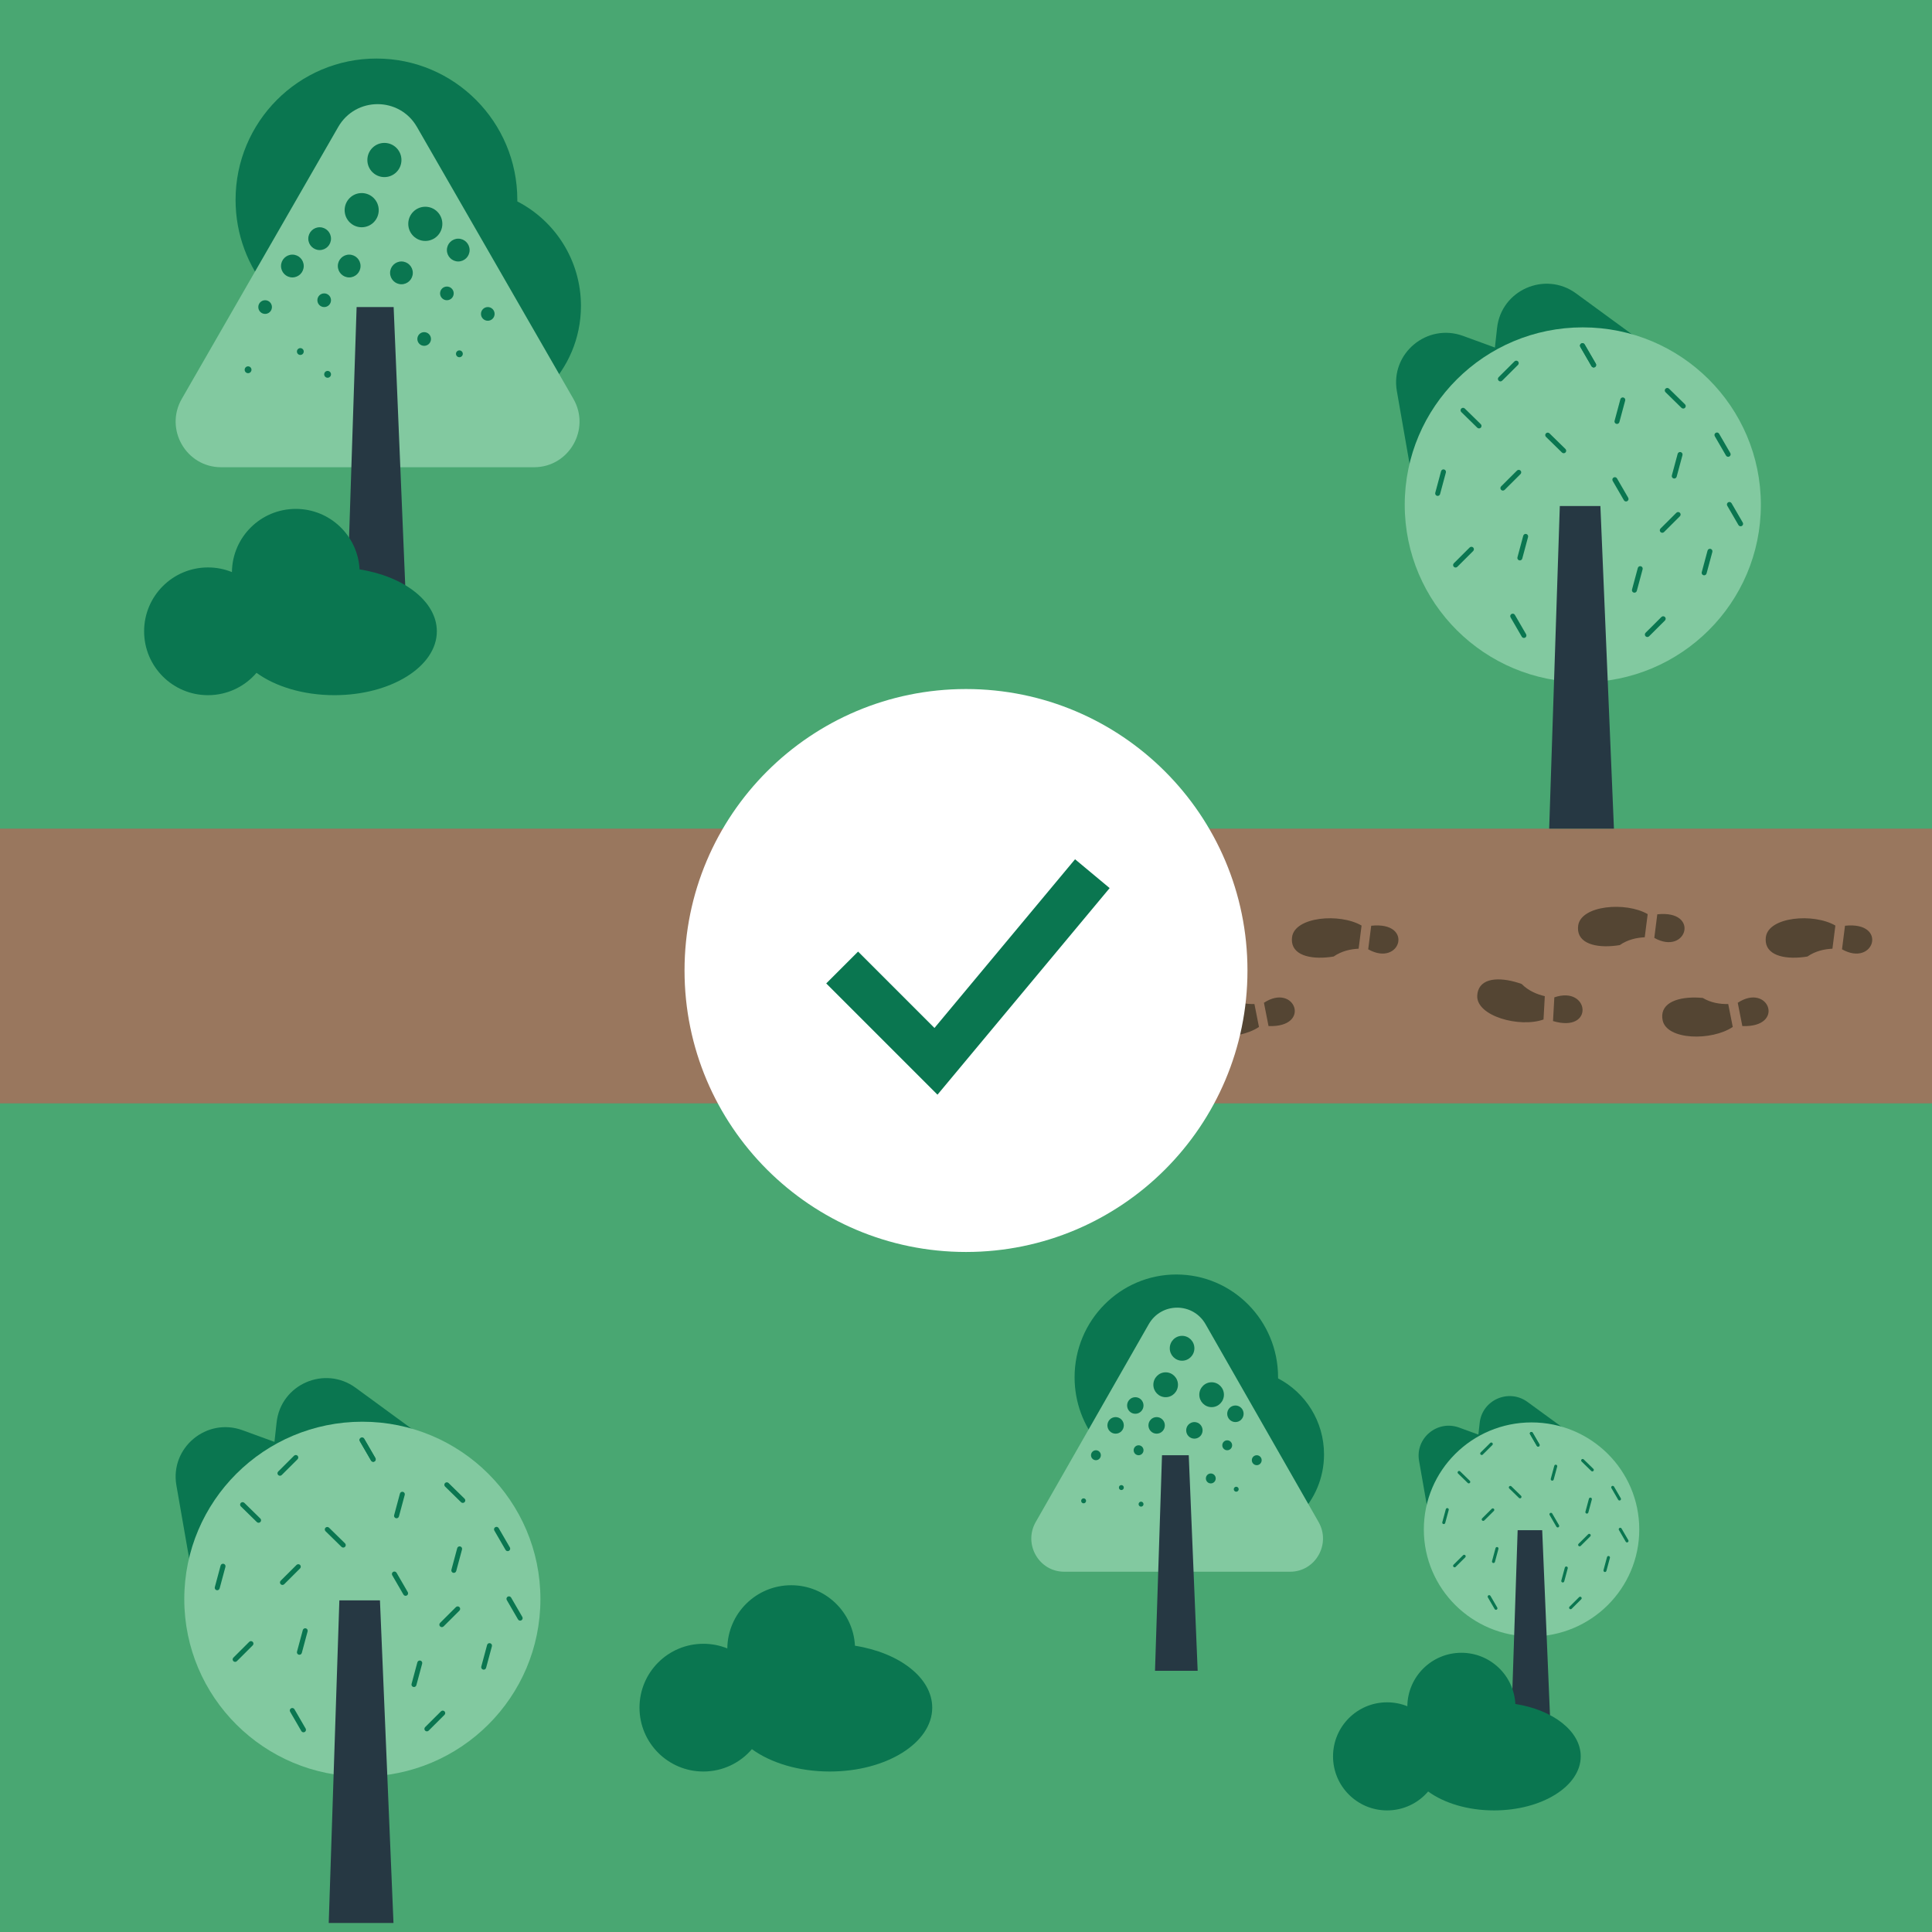
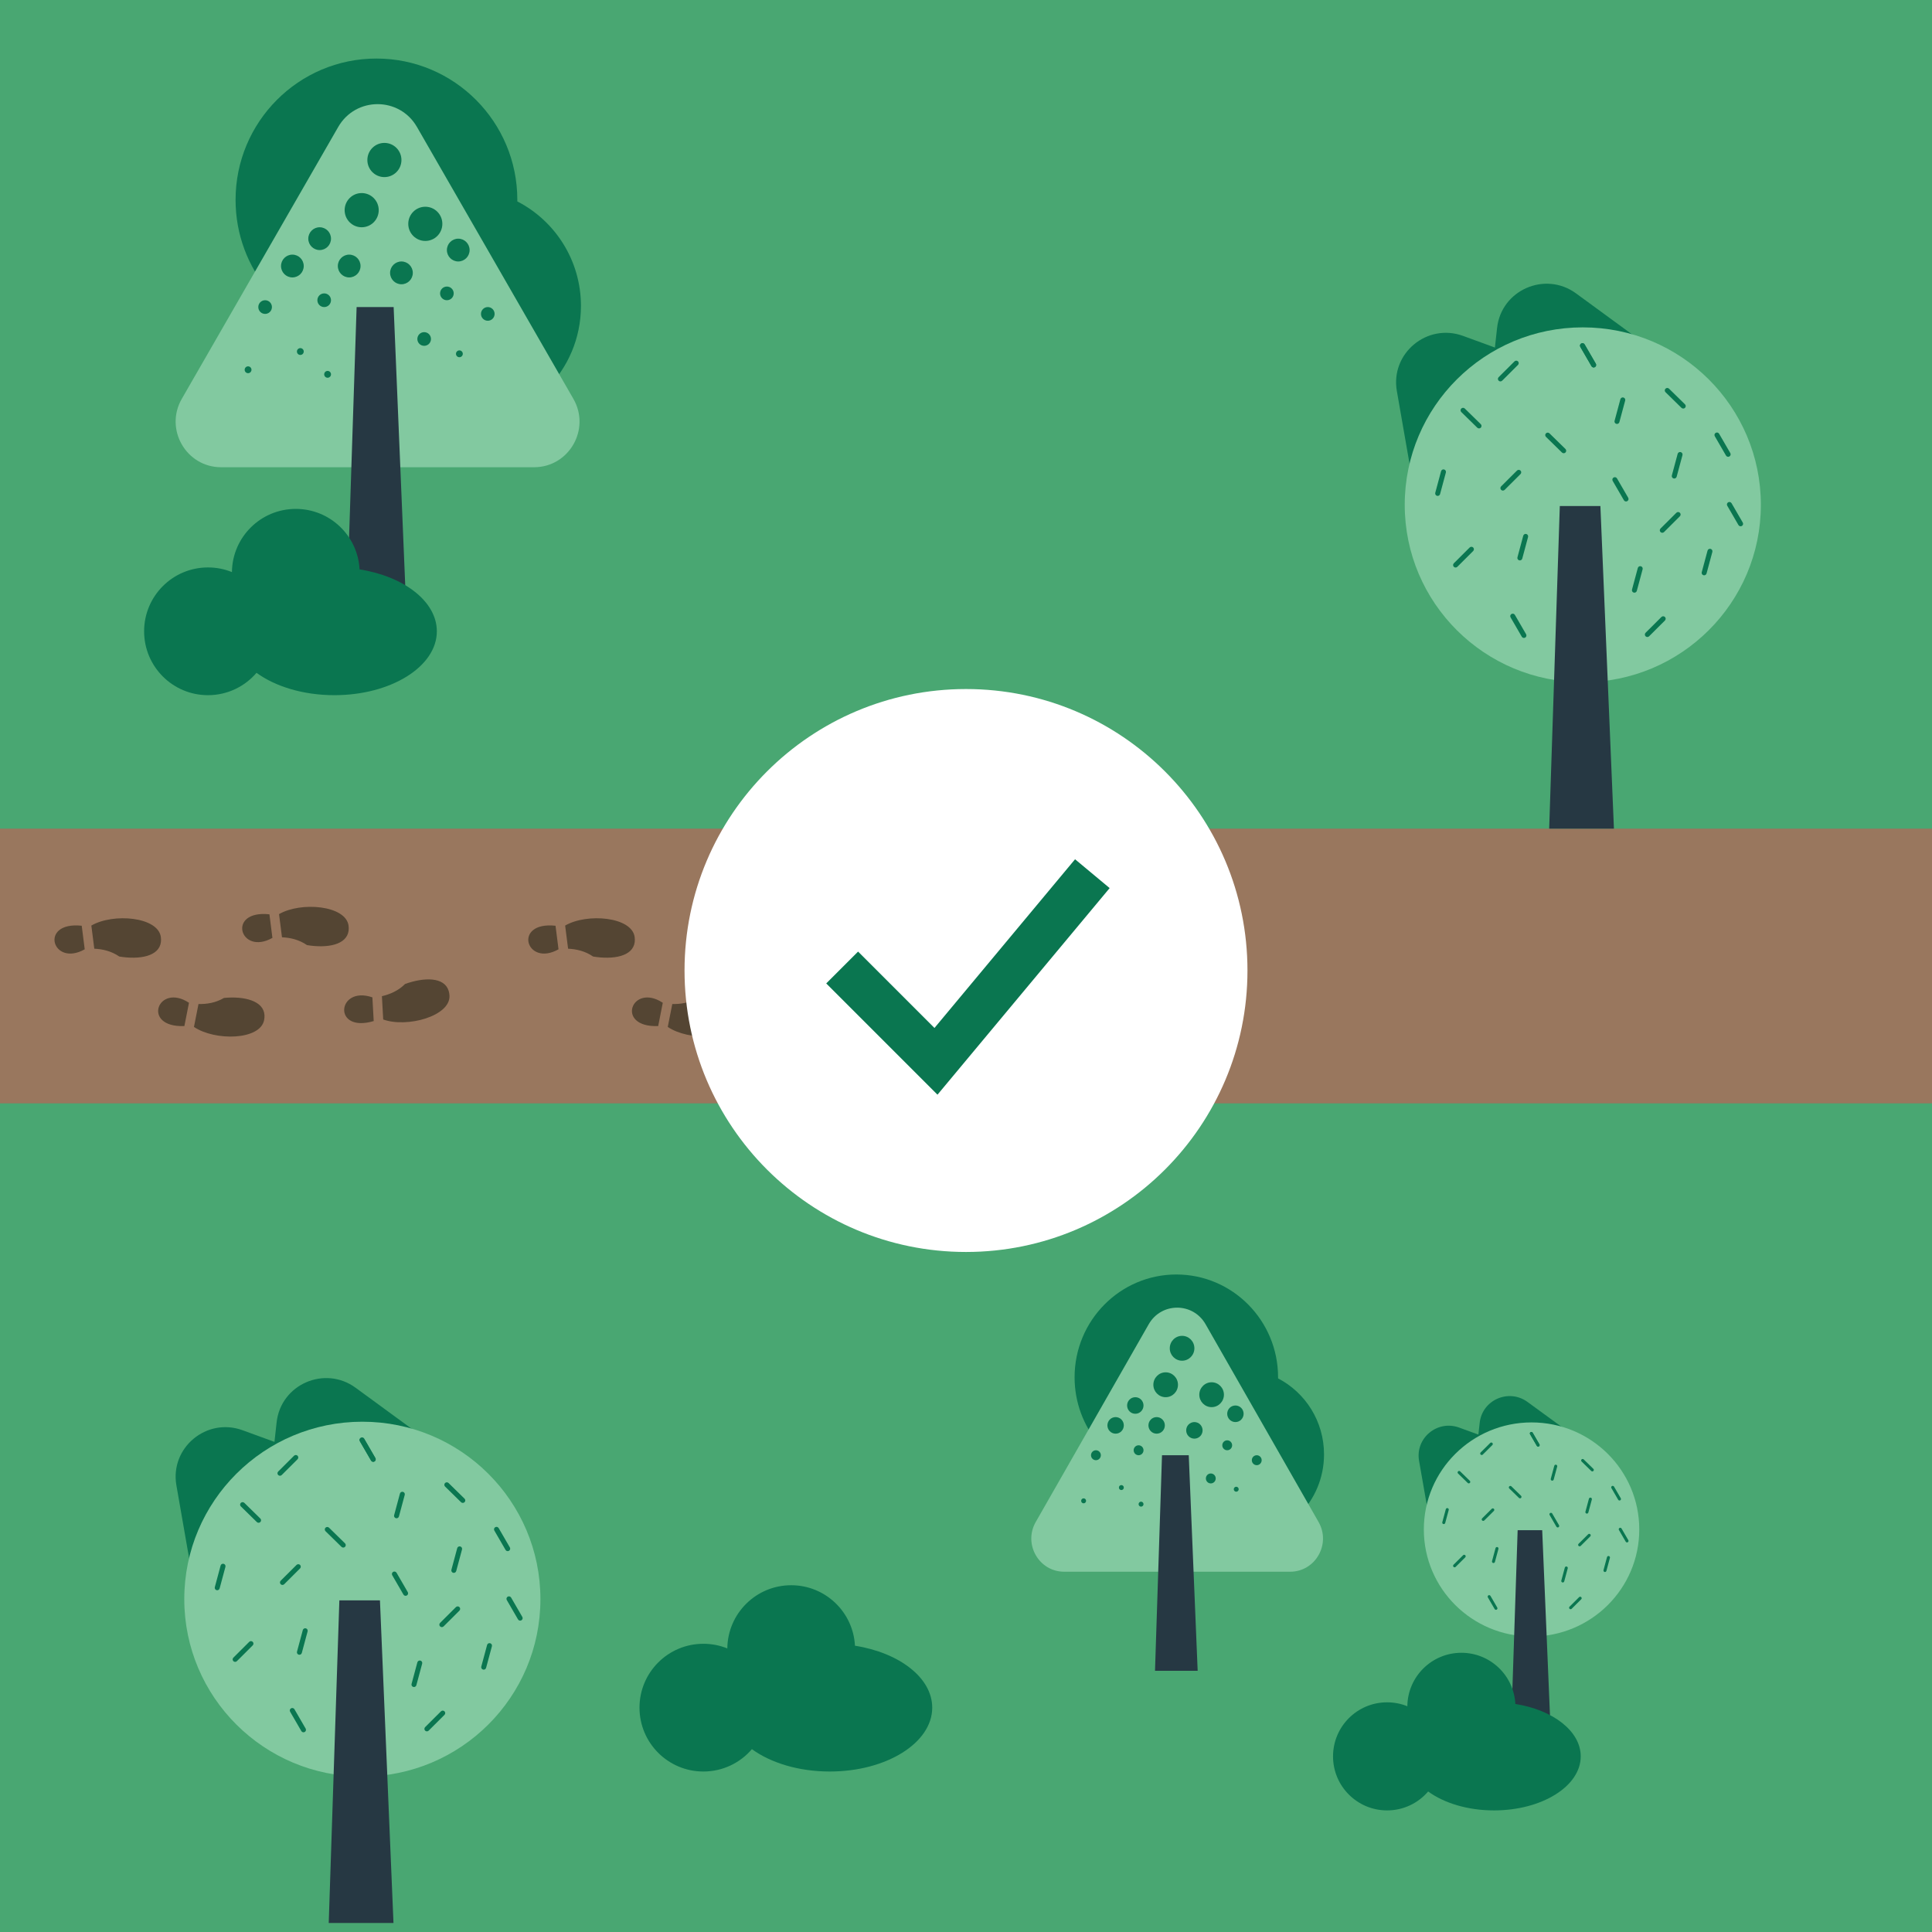
<svg xmlns="http://www.w3.org/2000/svg" width="429" height="429" viewBox="0 0 429 429" fill="none">
  <rect width="429" height="429" fill="#49A772" />
  <rect y="184" width="429" height="61" fill="#99775E" />
  <path d="M78.964 308.151C72.101 303.13 62.358 307.395 61.425 315.827L60.945 320.171L53.874 317.588C45.881 314.667 37.712 321.464 39.17 329.823L44.771 361.916C46.229 370.275 56.221 373.925 62.757 368.487L73.848 359.258L103.219 346.403C111.014 342.991 112.179 332.45 105.317 327.429L78.964 308.151Z" fill="#0A7650" />
  <path d="M120 355.09C120 376.85 102.297 394.489 80.46 394.489C58.623 394.489 40.92 376.85 40.92 355.09C40.92 333.331 58.623 315.692 80.46 315.692C102.297 315.692 120 333.331 120 355.09Z" fill="#82C9A0" />
  <path d="M87.373 427H72.995L75.355 355.366H84.368L87.373 427Z" fill="#263843" />
  <path d="M75.817 327.126C76.774 325.472 79.169 325.472 80.127 327.126C81.085 328.779 79.887 330.845 77.972 330.845C76.056 330.845 74.859 328.779 75.817 327.126Z" fill="#82C9A0" />
  <path d="M98.827 330.089C98.609 329.875 98.606 329.526 98.82 329.309C99.034 329.092 99.385 329.089 99.603 329.303L103.152 332.779C103.37 332.992 103.373 333.341 103.159 333.558C102.945 333.775 102.595 333.778 102.377 333.565L98.827 330.089Z" fill="#0A7650" />
  <path d="M72.283 340.007C72.065 339.794 72.062 339.445 72.276 339.228C72.49 339.011 72.841 339.008 73.058 339.221L76.608 342.697C76.826 342.91 76.829 343.259 76.615 343.476C76.401 343.693 76.051 343.696 75.833 343.483L72.283 340.007Z" fill="#0A7650" />
  <path d="M53.481 334.497C53.263 334.284 53.26 333.935 53.474 333.718C53.688 333.5 54.038 333.497 54.256 333.711L57.806 337.187C58.024 337.4 58.027 337.749 57.813 337.966C57.599 338.183 57.249 338.186 57.031 337.973L53.481 334.497Z" fill="#0A7650" />
  <path d="M65.845 347.49C66.061 347.275 66.411 347.275 66.627 347.49C66.843 347.705 66.843 348.054 66.627 348.269L63.108 351.776C62.892 351.991 62.542 351.991 62.326 351.776C62.11 351.561 62.11 351.212 62.326 350.997L65.845 347.49Z" fill="#0A7650" />
  <path d="M97.919 380.001C98.135 379.786 98.485 379.786 98.701 380.001C98.917 380.216 98.917 380.565 98.701 380.78L95.182 384.287C94.966 384.502 94.616 384.502 94.4 384.287C94.184 384.072 94.184 383.723 94.4 383.508L97.919 380.001Z" fill="#0A7650" />
  <path d="M65.292 323.245C65.508 323.03 65.858 323.03 66.074 323.245C66.29 323.46 66.29 323.809 66.074 324.024L62.555 327.531C62.339 327.746 61.989 327.746 61.773 327.531C61.557 327.316 61.557 326.967 61.773 326.751L65.292 323.245Z" fill="#0A7650" />
  <path d="M88.804 331.653C88.883 331.359 89.186 331.184 89.481 331.263C89.776 331.342 89.951 331.644 89.872 331.938L88.584 336.728C88.505 337.022 88.202 337.197 87.907 337.118C87.612 337.039 87.437 336.737 87.516 336.443L88.804 331.653Z" fill="#0A7650" />
  <path d="M67.237 361.96C67.316 361.666 67.619 361.491 67.914 361.57C68.209 361.649 68.384 361.951 68.305 362.245L67.017 367.035C66.938 367.329 66.635 367.503 66.34 367.425C66.045 367.346 65.87 367.044 65.949 366.75L67.237 361.96Z" fill="#0A7650" />
  <path d="M92.675 369.123C92.754 368.829 93.057 368.655 93.352 368.733C93.647 368.812 93.823 369.114 93.743 369.408L92.455 374.198C92.376 374.492 92.073 374.667 91.778 374.588C91.483 374.509 91.308 374.207 91.387 373.913L92.675 369.123Z" fill="#0A7650" />
  <path d="M101.523 343.775C101.602 343.482 101.905 343.307 102.2 343.386C102.495 343.465 102.671 343.767 102.591 344.061L101.303 348.851C101.224 349.145 100.921 349.319 100.626 349.241C100.331 349.162 100.156 348.86 100.235 348.566L101.523 343.775Z" fill="#0A7650" />
  <path d="M48.988 347.633C49.067 347.339 49.37 347.164 49.665 347.243C49.96 347.322 50.135 347.624 50.056 347.918L48.768 352.708C48.689 353.002 48.386 353.177 48.091 353.098C47.796 353.019 47.621 352.717 47.7 352.423L48.988 347.633Z" fill="#0A7650" />
-   <path d="M108.159 365.266C108.238 364.972 108.541 364.797 108.836 364.876C109.132 364.955 109.307 365.257 109.228 365.551L107.939 370.341C107.86 370.635 107.557 370.81 107.262 370.731C106.967 370.652 106.792 370.35 106.871 370.056L108.159 365.266Z" fill="#0A7650" />
+   <path d="M108.159 365.266C108.238 364.972 108.541 364.797 108.837 364.876C109.132 364.955 109.307 365.257 109.228 365.551L107.939 370.341C107.86 370.635 107.557 370.81 107.262 370.731C106.967 370.652 106.792 370.35 106.871 370.056L108.159 365.266Z" fill="#0A7650" />
  <path d="M112.534 355.292C112.382 355.029 112.472 354.692 112.737 354.539C113.001 354.387 113.34 354.478 113.492 354.741L115.981 359.036C116.134 359.299 116.043 359.636 115.778 359.789C115.514 359.941 115.176 359.851 115.023 359.587L112.534 355.292Z" fill="#0A7650" />
  <path d="M109.769 339.863C109.617 339.6 109.707 339.263 109.972 339.11C110.236 338.958 110.575 339.049 110.727 339.312L113.216 343.607C113.368 343.871 113.278 344.208 113.013 344.36C112.749 344.512 112.411 344.422 112.258 344.158L109.769 339.863Z" fill="#0A7650" />
  <path d="M79.907 320.026C79.754 319.763 79.845 319.426 80.11 319.273C80.374 319.121 80.712 319.211 80.865 319.475L83.354 323.77C83.506 324.033 83.416 324.37 83.151 324.523C82.887 324.675 82.549 324.585 82.396 324.321L79.907 320.026Z" fill="#0A7650" />
  <path d="M79.907 320.026C79.754 319.763 79.845 319.426 80.11 319.273C80.374 319.121 80.712 319.211 80.865 319.475L83.354 323.77C83.506 324.033 83.416 324.37 83.151 324.523C82.887 324.675 82.549 324.585 82.396 324.321L79.907 320.026Z" fill="#0A7650" />
  <path d="M87.096 349.782C86.944 349.518 87.034 349.181 87.299 349.029C87.563 348.877 87.901 348.967 88.054 349.231L90.543 353.526C90.695 353.789 90.605 354.126 90.34 354.278C90.076 354.431 89.737 354.34 89.585 354.077L87.096 349.782Z" fill="#0A7650" />
  <path d="M64.423 380.089C64.27 379.825 64.361 379.488 64.626 379.336C64.89 379.184 65.228 379.274 65.381 379.537L67.87 383.832C68.022 384.096 67.932 384.433 67.667 384.585C67.403 384.737 67.064 384.647 66.912 384.383L64.423 380.089Z" fill="#0A7650" />
  <path d="M55.338 364.572C55.554 364.357 55.904 364.357 56.12 364.572C56.336 364.787 56.336 365.136 56.12 365.351L52.601 368.858C52.385 369.073 52.035 369.073 51.819 368.858C51.603 368.643 51.603 368.294 51.819 368.079L55.338 364.572Z" fill="#0A7650" />
  <path d="M101.237 356.858C101.453 356.642 101.803 356.642 102.019 356.858C102.235 357.073 102.235 357.422 102.019 357.637L98.5 361.144C98.284 361.359 97.934 361.359 97.718 361.144C97.502 360.928 97.502 360.58 97.718 360.364L101.237 356.858Z" fill="#0A7650" />
  <path d="M339.176 311.297C335.024 308.268 329.13 310.841 328.566 315.929L328.275 318.549L323.998 316.991C319.162 315.229 314.221 319.33 315.103 324.372L318.491 343.735C319.373 348.777 325.418 350.98 329.371 347.699L336.081 342.131L353.849 334.375C358.564 332.317 359.269 325.957 355.117 322.928L339.176 311.297Z" fill="#0A7650" />
  <path d="M364 339.617C364 352.744 353.291 363.386 340.081 363.386C326.871 363.386 316.162 352.744 316.162 339.617C316.162 326.489 326.871 315.847 340.081 315.847C353.291 315.847 364 326.489 364 339.617Z" fill="#82C9A0" />
  <path d="M344.263 383H335.565L336.993 339.783H342.445L344.263 383Z" fill="#263843" />
  <path d="M337.272 322.745C337.851 321.748 339.3 321.748 339.879 322.745C340.459 323.742 339.734 324.989 338.575 324.989C337.417 324.989 336.692 323.742 337.272 322.745Z" fill="#82C9A0" />
  <path d="M351.192 324.533C351.06 324.404 351.058 324.194 351.188 324.063C351.317 323.932 351.529 323.93 351.661 324.059L353.808 326.156C353.94 326.284 353.942 326.495 353.812 326.626C353.683 326.757 353.471 326.759 353.339 326.63L351.192 324.533Z" fill="#0A7650" />
  <path d="M335.134 330.517C335.002 330.388 335.001 330.178 335.13 330.047C335.26 329.916 335.471 329.914 335.603 330.042L337.751 332.14C337.882 332.268 337.884 332.479 337.755 332.61C337.625 332.741 337.413 332.742 337.282 332.614L335.134 330.517Z" fill="#0A7650" />
  <path d="M323.76 327.192C323.628 327.064 323.626 326.853 323.756 326.722C323.885 326.591 324.097 326.589 324.229 326.718L326.377 328.815C326.508 328.944 326.51 329.154 326.381 329.285C326.251 329.416 326.039 329.418 325.908 329.289L323.76 327.192Z" fill="#0A7650" />
  <path d="M331.24 335.031C331.37 334.901 331.582 334.901 331.713 335.031C331.843 335.161 331.843 335.372 331.713 335.501L329.584 337.617C329.453 337.747 329.241 337.747 329.111 337.617C328.98 337.487 328.98 337.277 329.111 337.147L331.24 335.031Z" fill="#0A7650" />
  <path d="M350.642 354.645C350.773 354.515 350.985 354.515 351.116 354.645C351.246 354.775 351.246 354.986 351.116 355.115L348.987 357.231C348.856 357.361 348.644 357.361 348.514 357.231C348.383 357.101 348.383 356.891 348.514 356.761L350.642 354.645Z" fill="#0A7650" />
  <path d="M330.905 320.404C331.036 320.274 331.247 320.274 331.378 320.404C331.509 320.534 331.509 320.744 331.378 320.874L329.249 322.99C329.119 323.119 328.907 323.119 328.776 322.99C328.645 322.86 328.645 322.649 328.776 322.519L330.905 320.404Z" fill="#0A7650" />
  <path d="M345.128 325.476C345.176 325.299 345.36 325.194 345.538 325.241C345.717 325.289 345.822 325.471 345.775 325.649L344.995 328.539C344.948 328.716 344.764 328.821 344.586 328.774C344.407 328.726 344.301 328.544 344.349 328.366L345.128 325.476Z" fill="#0A7650" />
  <path d="M332.082 343.761C332.129 343.583 332.313 343.478 332.491 343.526C332.67 343.573 332.776 343.755 332.728 343.933L331.949 346.823C331.901 347 331.717 347.105 331.539 347.058C331.36 347.01 331.255 346.828 331.302 346.651L332.082 343.761Z" fill="#0A7650" />
  <path d="M347.47 348.082C347.518 347.905 347.701 347.8 347.88 347.847C348.058 347.895 348.164 348.077 348.116 348.255L347.337 351.145C347.289 351.322 347.106 351.427 346.927 351.38C346.749 351.332 346.643 351.15 346.691 350.972L347.47 348.082Z" fill="#0A7650" />
  <path d="M352.823 332.79C352.87 332.613 353.054 332.508 353.232 332.555C353.411 332.603 353.517 332.785 353.469 332.962L352.69 335.852C352.642 336.03 352.458 336.135 352.28 336.087C352.101 336.04 351.996 335.858 352.043 335.68L352.823 332.79Z" fill="#0A7650" />
  <path d="M321.042 335.117C321.09 334.94 321.273 334.835 321.452 334.882C321.63 334.93 321.736 335.112 321.688 335.289L320.909 338.179C320.861 338.357 320.678 338.462 320.499 338.414C320.321 338.367 320.215 338.185 320.263 338.007L321.042 335.117Z" fill="#0A7650" />
  <path d="M356.837 345.755C356.885 345.578 357.068 345.473 357.247 345.52C357.425 345.568 357.531 345.75 357.483 345.927L356.704 348.817C356.656 348.995 356.473 349.1 356.294 349.053C356.116 349.005 356.01 348.823 356.058 348.645L356.837 345.755Z" fill="#0A7650" />
  <path d="M359.484 339.738C359.391 339.579 359.446 339.376 359.606 339.284C359.766 339.192 359.971 339.247 360.063 339.406L361.569 341.997C361.661 342.156 361.606 342.359 361.446 342.451C361.286 342.543 361.082 342.488 360.989 342.329L359.484 339.738Z" fill="#0A7650" />
  <path d="M357.811 330.43C357.719 330.271 357.774 330.068 357.934 329.976C358.094 329.884 358.298 329.938 358.391 330.097L359.896 332.689C359.988 332.848 359.934 333.051 359.774 333.143C359.614 333.234 359.409 333.18 359.317 333.021L357.811 330.43Z" fill="#0A7650" />
  <path d="M339.746 318.462C339.654 318.303 339.709 318.1 339.869 318.008C340.029 317.916 340.233 317.971 340.326 318.13L341.831 320.721C341.924 320.88 341.869 321.083 341.709 321.175C341.549 321.267 341.344 321.212 341.252 321.053L339.746 318.462Z" fill="#0A7650" />
  <path d="M339.746 318.462C339.654 318.303 339.709 318.1 339.869 318.008C340.029 317.916 340.233 317.971 340.326 318.13L341.831 320.721C341.924 320.88 341.869 321.083 341.709 321.175C341.549 321.267 341.344 321.212 341.252 321.053L339.746 318.462Z" fill="#0A7650" />
  <path d="M344.095 336.414C344.003 336.255 344.058 336.051 344.218 335.96C344.378 335.868 344.582 335.922 344.675 336.081L346.18 338.672C346.272 338.831 346.218 339.035 346.058 339.127C345.898 339.218 345.693 339.164 345.601 339.005L344.095 336.414Z" fill="#0A7650" />
  <path d="M330.379 354.698C330.287 354.539 330.342 354.336 330.502 354.244C330.662 354.152 330.866 354.207 330.959 354.366L332.464 356.957C332.557 357.116 332.502 357.319 332.342 357.411C332.182 357.503 331.977 357.448 331.885 357.289L330.379 354.698Z" fill="#0A7650" />
-   <path d="M324.883 345.337C325.014 345.207 325.226 345.207 325.357 345.337C325.487 345.467 325.487 345.677 325.357 345.807L323.228 347.923C323.097 348.052 322.885 348.052 322.754 347.923C322.624 347.793 322.624 347.582 322.754 347.453L324.883 345.337Z" fill="#0A7650" />
+   <path d="M324.883 345.337C325.014 345.207 325.226 345.207 325.357 345.337C325.487 345.467 325.487 345.677 325.357 345.807L323.228 347.923C323.097 348.052 322.885 348.052 322.754 347.923C322.624 347.793 322.624 347.582 322.754 347.452L324.883 345.337Z" fill="#0A7650" />
  <path d="M352.65 340.683C352.78 340.553 352.992 340.553 353.123 340.683C353.253 340.813 353.253 341.023 353.123 341.153L350.994 343.268C350.863 343.398 350.651 343.398 350.521 343.268C350.39 343.139 350.39 342.928 350.521 342.798L352.65 340.683Z" fill="#0A7650" />
  <path d="M349.964 65.15C343.101 60.13 333.357 64.395 332.425 72.827L331.945 77.171L324.874 74.588C316.881 71.667 308.712 78.464 310.17 86.823L315.771 118.916C317.229 127.275 327.221 130.925 333.757 125.487L344.848 116.258L374.219 103.403C382.014 99.991 383.179 89.45 376.317 84.429L349.964 65.15Z" fill="#0A7650" />
  <path d="M391 112.09C391 133.85 373.297 151.489 351.46 151.489C329.623 151.489 311.92 133.85 311.92 112.09C311.92 90.331 329.623 72.692 351.46 72.692C373.297 72.692 391 90.331 391 112.09Z" fill="#82C9A0" />
  <path d="M358.373 184H343.995L346.355 112.366H355.368L358.373 184Z" fill="#263843" />
  <path d="M346.817 84.126C347.774 82.472 350.169 82.472 351.127 84.126C352.085 85.779 350.887 87.845 348.972 87.845C347.056 87.845 345.859 85.779 346.817 84.126Z" fill="#82C9A0" />
  <path d="M369.827 87.089C369.609 86.875 369.606 86.526 369.82 86.309C370.035 86.092 370.385 86.089 370.602 86.302L374.152 89.778C374.37 89.992 374.373 90.341 374.159 90.558C373.945 90.775 373.595 90.778 373.377 90.565L369.827 87.089Z" fill="#0A7650" />
  <path d="M343.283 97.007C343.065 96.794 343.062 96.445 343.276 96.228C343.49 96.011 343.84 96.008 344.058 96.221L347.608 99.697C347.826 99.91 347.829 100.259 347.615 100.476C347.401 100.693 347.051 100.696 346.833 100.483L343.283 97.007Z" fill="#0A7650" />
  <path d="M324.481 91.497C324.263 91.284 324.26 90.935 324.474 90.718C324.688 90.501 325.038 90.498 325.256 90.711L328.806 94.187C329.024 94.4 329.027 94.749 328.813 94.966C328.599 95.183 328.249 95.186 328.031 94.973L324.481 91.497Z" fill="#0A7650" />
  <path d="M336.845 104.49C337.061 104.275 337.411 104.275 337.627 104.49C337.843 104.705 337.843 105.054 337.627 105.269L334.108 108.776C333.892 108.991 333.542 108.991 333.326 108.776C333.11 108.561 333.11 108.212 333.326 107.997L336.845 104.49Z" fill="#0A7650" />
  <path d="M368.919 137.001C369.135 136.786 369.485 136.786 369.701 137.001C369.917 137.216 369.917 137.565 369.701 137.78L366.182 141.287C365.966 141.502 365.616 141.502 365.4 141.287C365.184 141.072 365.184 140.723 365.4 140.508L368.919 137.001Z" fill="#0A7650" />
  <path d="M336.292 80.245C336.508 80.029 336.858 80.029 337.074 80.245C337.29 80.46 337.29 80.809 337.074 81.024L333.555 84.531C333.339 84.746 332.989 84.746 332.773 84.531C332.557 84.316 332.557 83.967 332.773 83.751L336.292 80.245Z" fill="#0A7650" />
  <path d="M359.804 88.653C359.883 88.359 360.186 88.184 360.481 88.263C360.776 88.342 360.951 88.644 360.872 88.938L359.584 93.728C359.505 94.022 359.202 94.197 358.907 94.118C358.612 94.039 358.437 93.737 358.516 93.443L359.804 88.653Z" fill="#0A7650" />
  <path d="M338.237 118.96C338.316 118.666 338.619 118.491 338.914 118.57C339.209 118.649 339.384 118.951 339.305 119.245L338.017 124.035C337.938 124.329 337.635 124.503 337.34 124.425C337.045 124.346 336.87 124.044 336.949 123.75L338.237 118.96Z" fill="#0A7650" />
  <path d="M363.675 126.123C363.754 125.829 364.057 125.655 364.352 125.733C364.647 125.812 364.822 126.114 364.743 126.408L363.455 131.198C363.376 131.492 363.073 131.667 362.778 131.588C362.483 131.509 362.308 131.207 362.387 130.913L363.675 126.123Z" fill="#0A7650" />
  <path d="M372.523 100.775C372.602 100.482 372.905 100.307 373.2 100.386C373.495 100.465 373.671 100.767 373.591 101.061L372.303 105.851C372.224 106.145 371.921 106.319 371.626 106.241C371.331 106.162 371.156 105.86 371.235 105.566L372.523 100.775Z" fill="#0A7650" />
  <path d="M319.988 104.633C320.067 104.339 320.37 104.164 320.665 104.243C320.96 104.322 321.135 104.624 321.056 104.918L319.768 109.708C319.689 110.002 319.386 110.177 319.091 110.098C318.796 110.019 318.621 109.717 318.7 109.423L319.988 104.633Z" fill="#0A7650" />
-   <path d="M379.159 122.266C379.238 121.972 379.541 121.797 379.836 121.876C380.132 121.955 380.307 122.257 380.228 122.551L378.939 127.341C378.86 127.635 378.557 127.81 378.262 127.731C377.967 127.652 377.792 127.35 377.871 127.056L379.159 122.266Z" fill="#0A7650" />
+   <path d="M379.159 122.266C379.238 121.972 379.541 121.797 379.837 121.876C380.132 121.955 380.307 122.257 380.228 122.551L378.939 127.341C378.86 127.635 378.557 127.81 378.262 127.731C377.967 127.652 377.792 127.35 377.871 127.056L379.159 122.266Z" fill="#0A7650" />
  <path d="M383.534 112.292C383.382 112.029 383.472 111.692 383.737 111.539C384.001 111.387 384.34 111.478 384.492 111.741L386.981 116.036C387.134 116.299 387.043 116.636 386.778 116.789C386.514 116.941 386.176 116.851 386.023 116.587L383.534 112.292Z" fill="#0A7650" />
  <path d="M380.769 96.863C380.617 96.6 380.707 96.263 380.972 96.111C381.236 95.958 381.575 96.049 381.727 96.312L384.216 100.607C384.368 100.871 384.278 101.208 384.013 101.36C383.749 101.512 383.411 101.422 383.258 101.158L380.769 96.863Z" fill="#0A7650" />
  <path d="M350.907 77.026C350.755 76.763 350.845 76.425 351.11 76.273C351.374 76.121 351.712 76.212 351.865 76.475L354.354 80.77C354.506 81.034 354.416 81.371 354.151 81.523C353.887 81.675 353.548 81.585 353.396 81.321L350.907 77.026Z" fill="#0A7650" />
  <path d="M350.907 77.026C350.755 76.763 350.845 76.425 351.11 76.273C351.374 76.121 351.712 76.212 351.865 76.475L354.354 80.77C354.506 81.034 354.416 81.371 354.151 81.523C353.887 81.675 353.548 81.585 353.396 81.321L350.907 77.026Z" fill="#0A7650" />
  <path d="M358.096 106.782C357.944 106.518 358.034 106.181 358.299 106.029C358.563 105.877 358.901 105.967 359.054 106.231L361.543 110.526C361.695 110.789 361.605 111.126 361.34 111.278C361.076 111.431 360.738 111.34 360.585 111.077L358.096 106.782Z" fill="#0A7650" />
  <path d="M335.423 137.089C335.27 136.825 335.361 136.488 335.626 136.336C335.89 136.184 336.228 136.274 336.381 136.537L338.869 140.832C339.022 141.096 338.932 141.433 338.667 141.585C338.403 141.737 338.064 141.647 337.912 141.383L335.423 137.089Z" fill="#0A7650" />
  <path d="M326.338 121.572C326.554 121.357 326.904 121.357 327.12 121.572C327.336 121.787 327.336 122.136 327.12 122.351L323.601 125.858C323.385 126.073 323.035 126.073 322.819 125.858C322.603 125.643 322.603 125.294 322.819 125.079L326.338 121.572Z" fill="#0A7650" />
  <path d="M372.237 113.858C372.453 113.642 372.803 113.642 373.019 113.858C373.235 114.073 373.235 114.422 373.019 114.637L369.5 118.144C369.284 118.359 368.934 118.359 368.718 118.144C368.502 117.928 368.502 117.58 368.718 117.364L372.237 113.858Z" fill="#0A7650" />
  <path d="M283.796 306.072C283.797 305.991 283.797 305.91 283.797 305.828C283.797 293.221 273.682 283 261.205 283C248.727 283 238.612 293.221 238.612 305.828C238.612 317.065 246.646 326.405 257.226 328.304C259.513 336.169 266.71 341.912 275.234 341.912C285.598 341.912 294 333.422 294 322.95C294 315.594 289.855 309.216 283.796 306.072Z" fill="#0A7650" />
  <path d="M255.075 294.046C257.88 289.137 264.893 289.137 267.698 294.046L292.786 337.954C295.591 342.863 292.085 349 286.475 349H261.387H236.299C230.689 349 227.182 342.863 229.987 337.954L255.075 294.046Z" fill="#82C9A0" />
  <path d="M265.942 371H256.468L258.023 323.134H263.962L265.942 371Z" fill="#263843" />
  <path d="M261.569 307.485C261.569 309.01 260.345 310.247 258.836 310.247C257.327 310.247 256.103 309.01 256.103 307.485C256.103 305.96 257.327 304.724 258.836 304.724C260.345 304.724 261.569 305.96 261.569 307.485Z" fill="#0A7650" />
  <path d="M265.213 299.385C265.213 300.91 263.989 302.146 262.48 302.146C260.971 302.146 259.747 300.91 259.747 299.385C259.747 297.86 260.971 296.623 262.48 296.623C263.989 296.623 265.213 297.86 265.213 299.385Z" fill="#0A7650" />
  <path d="M271.772 309.695C271.772 311.22 270.548 312.456 269.039 312.456C267.53 312.456 266.306 311.22 266.306 309.695C266.306 308.169 267.53 306.933 269.039 306.933C270.548 306.933 271.772 308.169 271.772 309.695Z" fill="#0A7650" />
  <path d="M253.917 312.088C253.917 313.105 253.101 313.929 252.095 313.929C251.089 313.929 250.273 313.105 250.273 312.088C250.273 311.071 251.089 310.247 252.095 310.247C253.101 310.247 253.917 311.071 253.917 312.088Z" fill="#0A7650" />
  <path d="M258.654 316.506C258.654 317.523 257.838 318.347 256.832 318.347C255.826 318.347 255.01 317.523 255.01 316.506C255.01 315.49 255.826 314.665 256.832 314.665C257.838 314.665 258.654 315.49 258.654 316.506Z" fill="#0A7650" />
  <path d="M267.035 317.611C267.035 318.628 266.219 319.452 265.213 319.452C264.207 319.452 263.391 318.628 263.391 317.611C263.391 316.594 264.207 315.77 265.213 315.77C266.219 315.77 267.035 316.594 267.035 317.611Z" fill="#0A7650" />
  <path d="M276.145 313.929C276.145 314.946 275.329 315.77 274.323 315.77C273.317 315.77 272.501 314.946 272.501 313.929C272.501 312.912 273.317 312.088 274.323 312.088C275.329 312.088 276.145 312.912 276.145 313.929Z" fill="#0A7650" />
  <path d="M249.544 316.506C249.544 317.523 248.728 318.347 247.722 318.347C246.716 318.347 245.9 317.523 245.9 316.506C245.9 315.49 246.716 314.665 247.722 314.665C248.728 314.665 249.544 315.49 249.544 316.506Z" fill="#0A7650" />
  <path d="M253.917 322.029C253.917 322.639 253.427 323.134 252.824 323.134C252.22 323.134 251.73 322.639 251.73 322.029C251.73 321.419 252.22 320.925 252.824 320.925C253.427 320.925 253.917 321.419 253.917 322.029Z" fill="#0A7650" />
  <path d="M273.594 320.925C273.594 321.535 273.105 322.029 272.501 322.029C271.897 322.029 271.408 321.535 271.408 320.925C271.408 320.315 271.897 319.82 272.501 319.82C273.105 319.82 273.594 320.315 273.594 320.925Z" fill="#0A7650" />
  <path d="M269.95 328.289C269.95 328.899 269.461 329.393 268.857 329.393C268.253 329.393 267.764 328.899 267.764 328.289C267.764 327.679 268.253 327.184 268.857 327.184C269.461 327.184 269.95 327.679 269.95 328.289Z" fill="#0A7650" />
  <path d="M244.443 323.134C244.443 323.744 243.953 324.238 243.349 324.238C242.746 324.238 242.256 323.744 242.256 323.134C242.256 322.524 242.746 322.029 243.349 322.029C243.953 322.029 244.443 322.524 244.443 323.134Z" fill="#0A7650" />
  <path d="M280.153 324.238C280.153 324.849 279.664 325.343 279.06 325.343C278.456 325.343 277.967 324.849 277.967 324.238C277.967 323.628 278.456 323.134 279.06 323.134C279.664 323.134 280.153 323.628 280.153 324.238Z" fill="#0A7650" />
  <path d="M241.163 333.259C241.163 333.564 240.918 333.812 240.616 333.812C240.315 333.812 240.07 333.564 240.07 333.259C240.07 332.954 240.315 332.707 240.616 332.707C240.918 332.707 241.163 332.954 241.163 333.259Z" fill="#0A7650" />
  <path d="M253.917 333.996C253.917 334.301 253.672 334.548 253.37 334.548C253.068 334.548 252.824 334.301 252.824 333.996C252.824 333.691 253.068 333.444 253.37 333.444C253.672 333.444 253.917 333.691 253.917 333.996Z" fill="#0A7650" />
  <path d="M249.544 330.314C249.544 330.619 249.299 330.866 248.997 330.866C248.696 330.866 248.451 330.619 248.451 330.314C248.451 330.009 248.696 329.762 248.997 329.762C249.299 329.762 249.544 330.009 249.544 330.314Z" fill="#0A7650" />
  <path d="M275.052 330.682C275.052 330.987 274.807 331.234 274.505 331.234C274.203 331.234 273.958 330.987 273.958 330.682C273.958 330.377 274.203 330.13 274.505 330.13C274.807 330.13 275.052 330.377 275.052 330.682Z" fill="#0A7650" />
  <path d="M114.871 44.723C114.872 44.612 114.873 44.501 114.873 44.389C114.873 27.053 100.867 13 83.591 13C66.315 13 52.309 27.053 52.309 44.389C52.309 59.839 63.433 72.681 78.082 75.293C81.249 86.108 91.213 94.004 103.016 94.004C117.367 94.004 129 82.331 129 67.931C129 57.816 123.26 49.047 114.871 44.723Z" fill="#0A7650" />
  <path d="M75.104 28.188C78.988 21.438 88.698 21.438 92.582 28.188L127.32 88.562C131.204 95.312 126.349 103.75 118.581 103.75H83.843H49.106C41.338 103.75 36.483 95.312 40.367 88.562L75.104 28.188Z" fill="#82C9A0" />
  <path d="M90.15 134H77.032L79.186 68.184H87.409L90.15 134Z" fill="#263843" />
  <path d="M84.096 46.667C84.096 48.764 82.401 50.464 80.311 50.464C78.222 50.464 76.527 48.764 76.527 46.667C76.527 44.57 78.222 42.87 80.311 42.87C82.401 42.87 84.096 44.57 84.096 46.667Z" fill="#0A7650" />
  <path d="M89.141 35.529C89.141 37.626 87.447 39.326 85.357 39.326C83.267 39.326 81.573 37.626 81.573 35.529C81.573 33.432 83.267 31.732 85.357 31.732C87.447 31.732 89.141 33.432 89.141 35.529Z" fill="#0A7650" />
  <path d="M98.223 49.705C98.223 51.802 96.529 53.502 94.439 53.502C92.349 53.502 90.655 51.802 90.655 49.705C90.655 47.608 92.349 45.908 94.439 45.908C96.529 45.908 98.223 47.608 98.223 49.705Z" fill="#0A7650" />
  <path d="M73.5 52.996C73.5 54.394 72.371 55.527 70.977 55.527C69.584 55.527 68.455 54.394 68.455 52.996C68.455 51.598 69.584 50.464 70.977 50.464C72.371 50.464 73.5 51.598 73.5 52.996Z" fill="#0A7650" />
  <path d="M80.059 59.071C80.059 60.469 78.93 61.602 77.537 61.602C76.143 61.602 75.014 60.469 75.014 59.071C75.014 57.673 76.143 56.54 77.537 56.54C78.93 56.54 80.059 57.673 80.059 59.071Z" fill="#0A7650" />
  <path d="M91.664 60.59C91.664 61.988 90.534 63.121 89.141 63.121C87.748 63.121 86.618 61.988 86.618 60.59C86.618 59.192 87.748 58.059 89.141 58.059C90.534 58.059 91.664 59.192 91.664 60.59Z" fill="#0A7650" />
  <path d="M104.277 55.527C104.277 56.925 103.148 58.059 101.755 58.059C100.361 58.059 99.232 56.925 99.232 55.527C99.232 54.129 100.361 52.996 101.755 52.996C103.148 52.996 104.277 54.129 104.277 55.527Z" fill="#0A7650" />
  <path d="M67.446 59.071C67.446 60.469 66.316 61.602 64.923 61.602C63.53 61.602 62.4 60.469 62.4 59.071C62.4 57.673 63.53 56.54 64.923 56.54C66.316 56.54 67.446 57.673 67.446 59.071Z" fill="#0A7650" />
-   <path d="M73.5 66.665C73.5 67.504 72.823 68.184 71.987 68.184C71.151 68.184 70.473 67.504 70.473 66.665C70.473 65.826 71.151 65.146 71.987 65.146C72.823 65.146 73.5 65.826 73.5 66.665Z" fill="#0A7650" />
-   <path d="M100.746 65.146C100.746 65.985 100.068 66.665 99.232 66.665C98.396 66.665 97.718 65.985 97.718 65.146C97.718 64.308 98.396 63.628 99.232 63.628C100.068 63.628 100.746 64.308 100.746 65.146Z" fill="#0A7650" />
+   <path d="M73.5 66.665C73.5 67.504 72.823 68.184 71.987 68.184C71.151 68.184 70.473 67.504 70.473 66.665C70.473 65.826 71.151 65.147 71.987 65.147C72.823 65.147 73.5 65.826 73.5 66.665Z" fill="#0A7650" />
+   <path d="M100.746 65.147C100.746 65.985 100.068 66.665 99.232 66.665C98.396 66.665 97.718 65.985 97.718 65.147C97.718 64.308 98.396 63.628 99.232 63.628C100.068 63.628 100.746 64.308 100.746 65.147Z" fill="#0A7650" />
  <path d="M95.7 75.272C95.7 76.111 95.022 76.791 94.186 76.791C93.35 76.791 92.673 76.111 92.673 75.272C92.673 74.433 93.35 73.753 94.186 73.753C95.022 73.753 95.7 74.433 95.7 75.272Z" fill="#0A7650" />
  <path d="M60.382 68.184C60.382 69.023 59.704 69.703 58.868 69.703C58.032 69.703 57.355 69.023 57.355 68.184C57.355 67.345 58.032 66.665 58.868 66.665C59.704 66.665 60.382 67.345 60.382 68.184Z" fill="#0A7650" />
  <path d="M109.827 69.703C109.827 70.542 109.15 71.222 108.314 71.222C107.478 71.222 106.8 70.542 106.8 69.703C106.8 68.864 107.478 68.184 108.314 68.184C109.15 68.184 109.827 68.864 109.827 69.703Z" fill="#0A7650" />
  <path d="M55.841 82.107C55.841 82.526 55.502 82.866 55.084 82.866C54.666 82.866 54.328 82.526 54.328 82.107C54.328 81.687 54.666 81.347 55.084 81.347C55.502 81.347 55.841 81.687 55.841 82.107Z" fill="#0A7650" />
  <path d="M73.5 83.119C73.5 83.539 73.161 83.879 72.743 83.879C72.325 83.879 71.987 83.539 71.987 83.119C71.987 82.7 72.325 82.36 72.743 82.36C73.161 82.36 73.5 82.7 73.5 83.119Z" fill="#0A7650" />
  <path d="M67.446 78.056C67.446 78.476 67.107 78.816 66.689 78.816C66.271 78.816 65.932 78.476 65.932 78.056C65.932 77.637 66.271 77.297 66.689 77.297C67.107 77.297 67.446 77.637 67.446 78.056Z" fill="#0A7650" />
  <path d="M102.764 78.563C102.764 78.982 102.425 79.322 102.007 79.322C101.589 79.322 101.25 78.982 101.25 78.563C101.25 78.143 101.589 77.803 102.007 77.803C102.425 77.803 102.764 78.143 102.764 78.563Z" fill="#0A7650" />
  <path fill-rule="evenodd" clip-rule="evenodd" d="M336.484 378.365C336.154 372.033 330.915 367 324.5 367C317.915 367 312.569 372.304 312.501 378.873C311.111 378.31 309.592 378 308 378C301.373 378 296 383.373 296 390C296 396.627 301.373 402 308 402C311.65 402 314.919 400.371 317.12 397.799C320.651 400.371 325.895 402 331.75 402C342.381 402 351 396.627 351 390C351 384.391 344.826 379.68 336.484 378.365Z" fill="#0A7650" />
  <path fill-rule="evenodd" clip-rule="evenodd" d="M79.844 126.432C79.454 118.948 73.263 113 65.682 113C57.9 113 51.582 119.268 51.501 127.031C49.858 126.366 48.063 126 46.182 126C38.349 126 32 132.349 32 140.182C32 148.014 38.349 154.364 46.182 154.364C50.495 154.364 54.359 152.438 56.96 149.399C61.133 152.438 67.331 154.364 74.25 154.364C86.814 154.364 97 148.014 97 140.182C97 133.553 89.704 127.986 79.844 126.432Z" fill="#0A7650" />
  <path fill-rule="evenodd" clip-rule="evenodd" d="M189.844 365.432C189.454 357.948 183.263 352 175.682 352C167.9 352 161.582 358.268 161.501 366.031C159.858 365.366 158.063 365 156.182 365C148.349 365 142 371.349 142 379.182C142 387.014 148.349 393.364 156.182 393.364C160.495 393.364 164.359 391.438 166.96 388.399C171.133 391.438 177.331 393.364 184.25 393.364C196.814 393.364 207 387.014 207 379.182C207 372.553 199.704 366.986 189.844 365.432Z" fill="#0A7650" />
-   <path d="M350.418 206.631C350.811 209.84 355.197 210.599 359.664 209.859C361.422 208.639 363.417 208.201 365.213 208.124L365.868 202.983C361.005 200.159 351.007 201.028 350.43 205.555C350.382 205.912 350.379 206.273 350.421 206.631L350.418 206.631ZM367.336 208.257L368.001 203.023C377.605 201.997 374.553 212.312 367.336 208.257ZM392.098 209.168C392.056 208.811 392.059 208.449 392.107 208.092C392.684 203.565 402.682 202.696 407.545 205.52L406.89 210.661C405.094 210.738 403.1 211.177 401.341 212.396C396.874 213.137 392.488 212.377 392.095 209.168L392.098 209.168ZM409.017 210.794L409.681 205.561C419.281 204.537 416.231 214.851 409.015 210.792L409.017 210.794ZM369.097 225.445C369.269 222.217 373.592 221.16 378.098 221.591C379.935 222.686 381.956 222.987 383.752 222.942L384.76 228.03C380.101 231.18 370.067 230.998 369.182 226.521C369.11 226.168 369.082 225.808 369.099 225.448L369.097 225.445ZM385.864 222.665C392.785 218.124 396.535 228.206 386.885 227.838L385.864 222.665ZM328.209 219.998C329.177 216.914 333.621 216.966 337.881 218.492C339.389 220.01 341.278 220.798 343.024 221.202L342.736 226.377C337.446 228.28 327.764 225.62 328.022 221.061C328.039 220.701 328.101 220.345 328.206 220.001L328.209 219.998ZM345.139 221.461C352.97 218.776 354.105 229.474 344.846 226.727L345.14 221.462L345.139 221.461Z" fill="#544533" />
-   <path d="M245.211 206.631C245.604 209.84 249.99 210.599 254.457 209.859C256.215 208.639 258.21 208.201 260.006 208.124L260.661 202.983C255.798 200.159 245.8 201.028 245.223 205.555C245.175 205.912 245.172 206.273 245.214 206.631L245.211 206.631ZM262.129 208.257L262.795 203.023C272.398 201.997 269.346 212.312 262.129 208.257ZM286.891 209.168C286.849 208.811 286.852 208.449 286.9 208.092C287.477 203.565 297.475 202.696 302.338 205.52L301.683 210.661C299.887 210.738 297.893 211.177 296.134 212.396C291.667 213.137 287.281 212.377 286.888 209.168L286.891 209.168ZM303.81 210.794L304.474 205.561C314.074 204.537 311.024 214.851 303.808 210.792L303.81 210.794ZM263.89 225.445C264.062 222.217 268.385 221.16 272.891 221.591C274.728 222.686 276.749 222.987 278.545 222.942L279.553 228.03C274.894 231.18 264.86 230.998 263.975 226.521C263.903 226.168 263.875 225.808 263.892 225.448L263.89 225.445ZM280.657 222.665C287.578 218.124 291.329 228.206 281.678 227.838L280.657 222.665ZM223.002 219.998C223.97 216.914 228.414 216.966 232.674 218.492C234.182 220.01 236.071 220.798 237.817 221.202L237.529 226.377C232.24 228.28 222.557 225.62 222.815 221.061C222.832 220.701 222.894 220.345 222.999 220.001L223.002 219.998ZM239.932 221.461C247.763 218.776 248.899 229.474 239.639 226.727L239.933 221.462L239.932 221.461Z" fill="#544533" />
+   <path d="M77.41 206.631C77.017 209.84 72.631 210.599 68.164 209.859C66.406 208.639 64.411 208.201 62.615 208.124L61.96 202.983C66.823 200.159 76.821 201.028 77.398 205.555C77.446 205.912 77.449 206.273 77.407 206.631L77.41 206.631ZM60.492 208.257L59.827 203.023C50.224 201.997 53.276 212.312 60.492 208.257ZM35.73 209.168C35.772 208.811 35.769 208.449 35.721 208.092C35.144 203.565 25.146 202.696 20.283 205.52L20.938 210.661C22.734 210.738 24.728 211.177 26.487 212.396C30.954 213.137 35.34 212.377 35.733 209.168L35.73 209.168ZM18.812 210.794L18.147 205.561C8.547 204.537 11.598 214.851 18.813 210.792L18.812 210.794ZM58.731 225.445C58.56 222.217 54.236 221.16 49.73 221.591C47.893 222.686 45.872 222.987 44.076 222.942L43.068 228.03C47.727 231.18 57.761 230.998 58.646 226.521C58.718 226.168 58.746 225.808 58.729 225.448L58.731 225.445ZM41.964 222.665C35.043 218.124 31.293 228.206 40.943 227.838L41.964 222.665ZM99.619 219.998C98.651 216.914 94.207 216.966 89.947 218.492C88.439 220.01 86.55 220.798 84.804 221.202L85.092 226.377C90.382 228.28 100.064 225.62 99.806 221.061C99.789 220.701 99.727 220.345 99.622 220.001L99.619 219.998ZM82.689 221.461C74.858 218.776 73.723 229.474 82.982 226.727L82.688 221.462L82.689 221.461Z" fill="#544533" />
+   <path d="M182.617 206.631C182.224 209.84 177.838 210.599 173.371 209.859C171.613 208.639 169.618 208.201 167.822 208.124L167.167 202.983C172.03 200.159 182.028 201.028 182.605 205.555C182.653 205.912 182.656 206.273 182.614 206.631L182.617 206.631ZM165.699 208.257L165.034 203.023C155.431 201.997 158.483 212.312 165.699 208.257ZM140.937 209.168C140.979 208.811 140.976 208.449 140.928 208.092C140.351 203.565 130.353 202.696 125.49 205.52L126.145 210.661C127.941 210.738 129.935 211.177 131.694 212.396C136.161 213.137 140.547 212.377 140.94 209.168L140.937 209.168ZM124.019 210.794L123.354 205.561C113.754 204.537 116.805 214.851 124.02 210.792L124.019 210.794ZM163.938 225.445C163.767 222.217 159.443 221.16 154.937 221.591C153.1 222.686 151.079 222.987 149.283 222.942L148.275 228.03C152.934 231.18 162.968 230.998 163.853 226.521C163.925 226.168 163.953 225.808 163.936 225.448L163.938 225.445ZM147.171 222.665C140.25 218.124 136.5 228.206 146.15 227.838L147.171 222.665ZM204.826 219.998C203.858 216.914 199.414 216.966 195.154 218.492C193.646 220.01 191.757 220.798 190.011 221.202L190.299 226.377C195.589 228.28 205.271 225.62 205.013 221.061C204.996 220.701 204.934 220.345 204.829 220.001L204.826 219.998ZM187.896 221.461C180.065 218.776 178.93 229.474 188.189 226.727L187.895 221.462L187.896 221.461Z" fill="#544533" />
  <circle cx="214.5" cy="215.5" r="62.5" fill="white" />
  <path d="M187 214.833L207.833 235.667L242.556 194" stroke="#0A7650" stroke-width="10" />
</svg>
